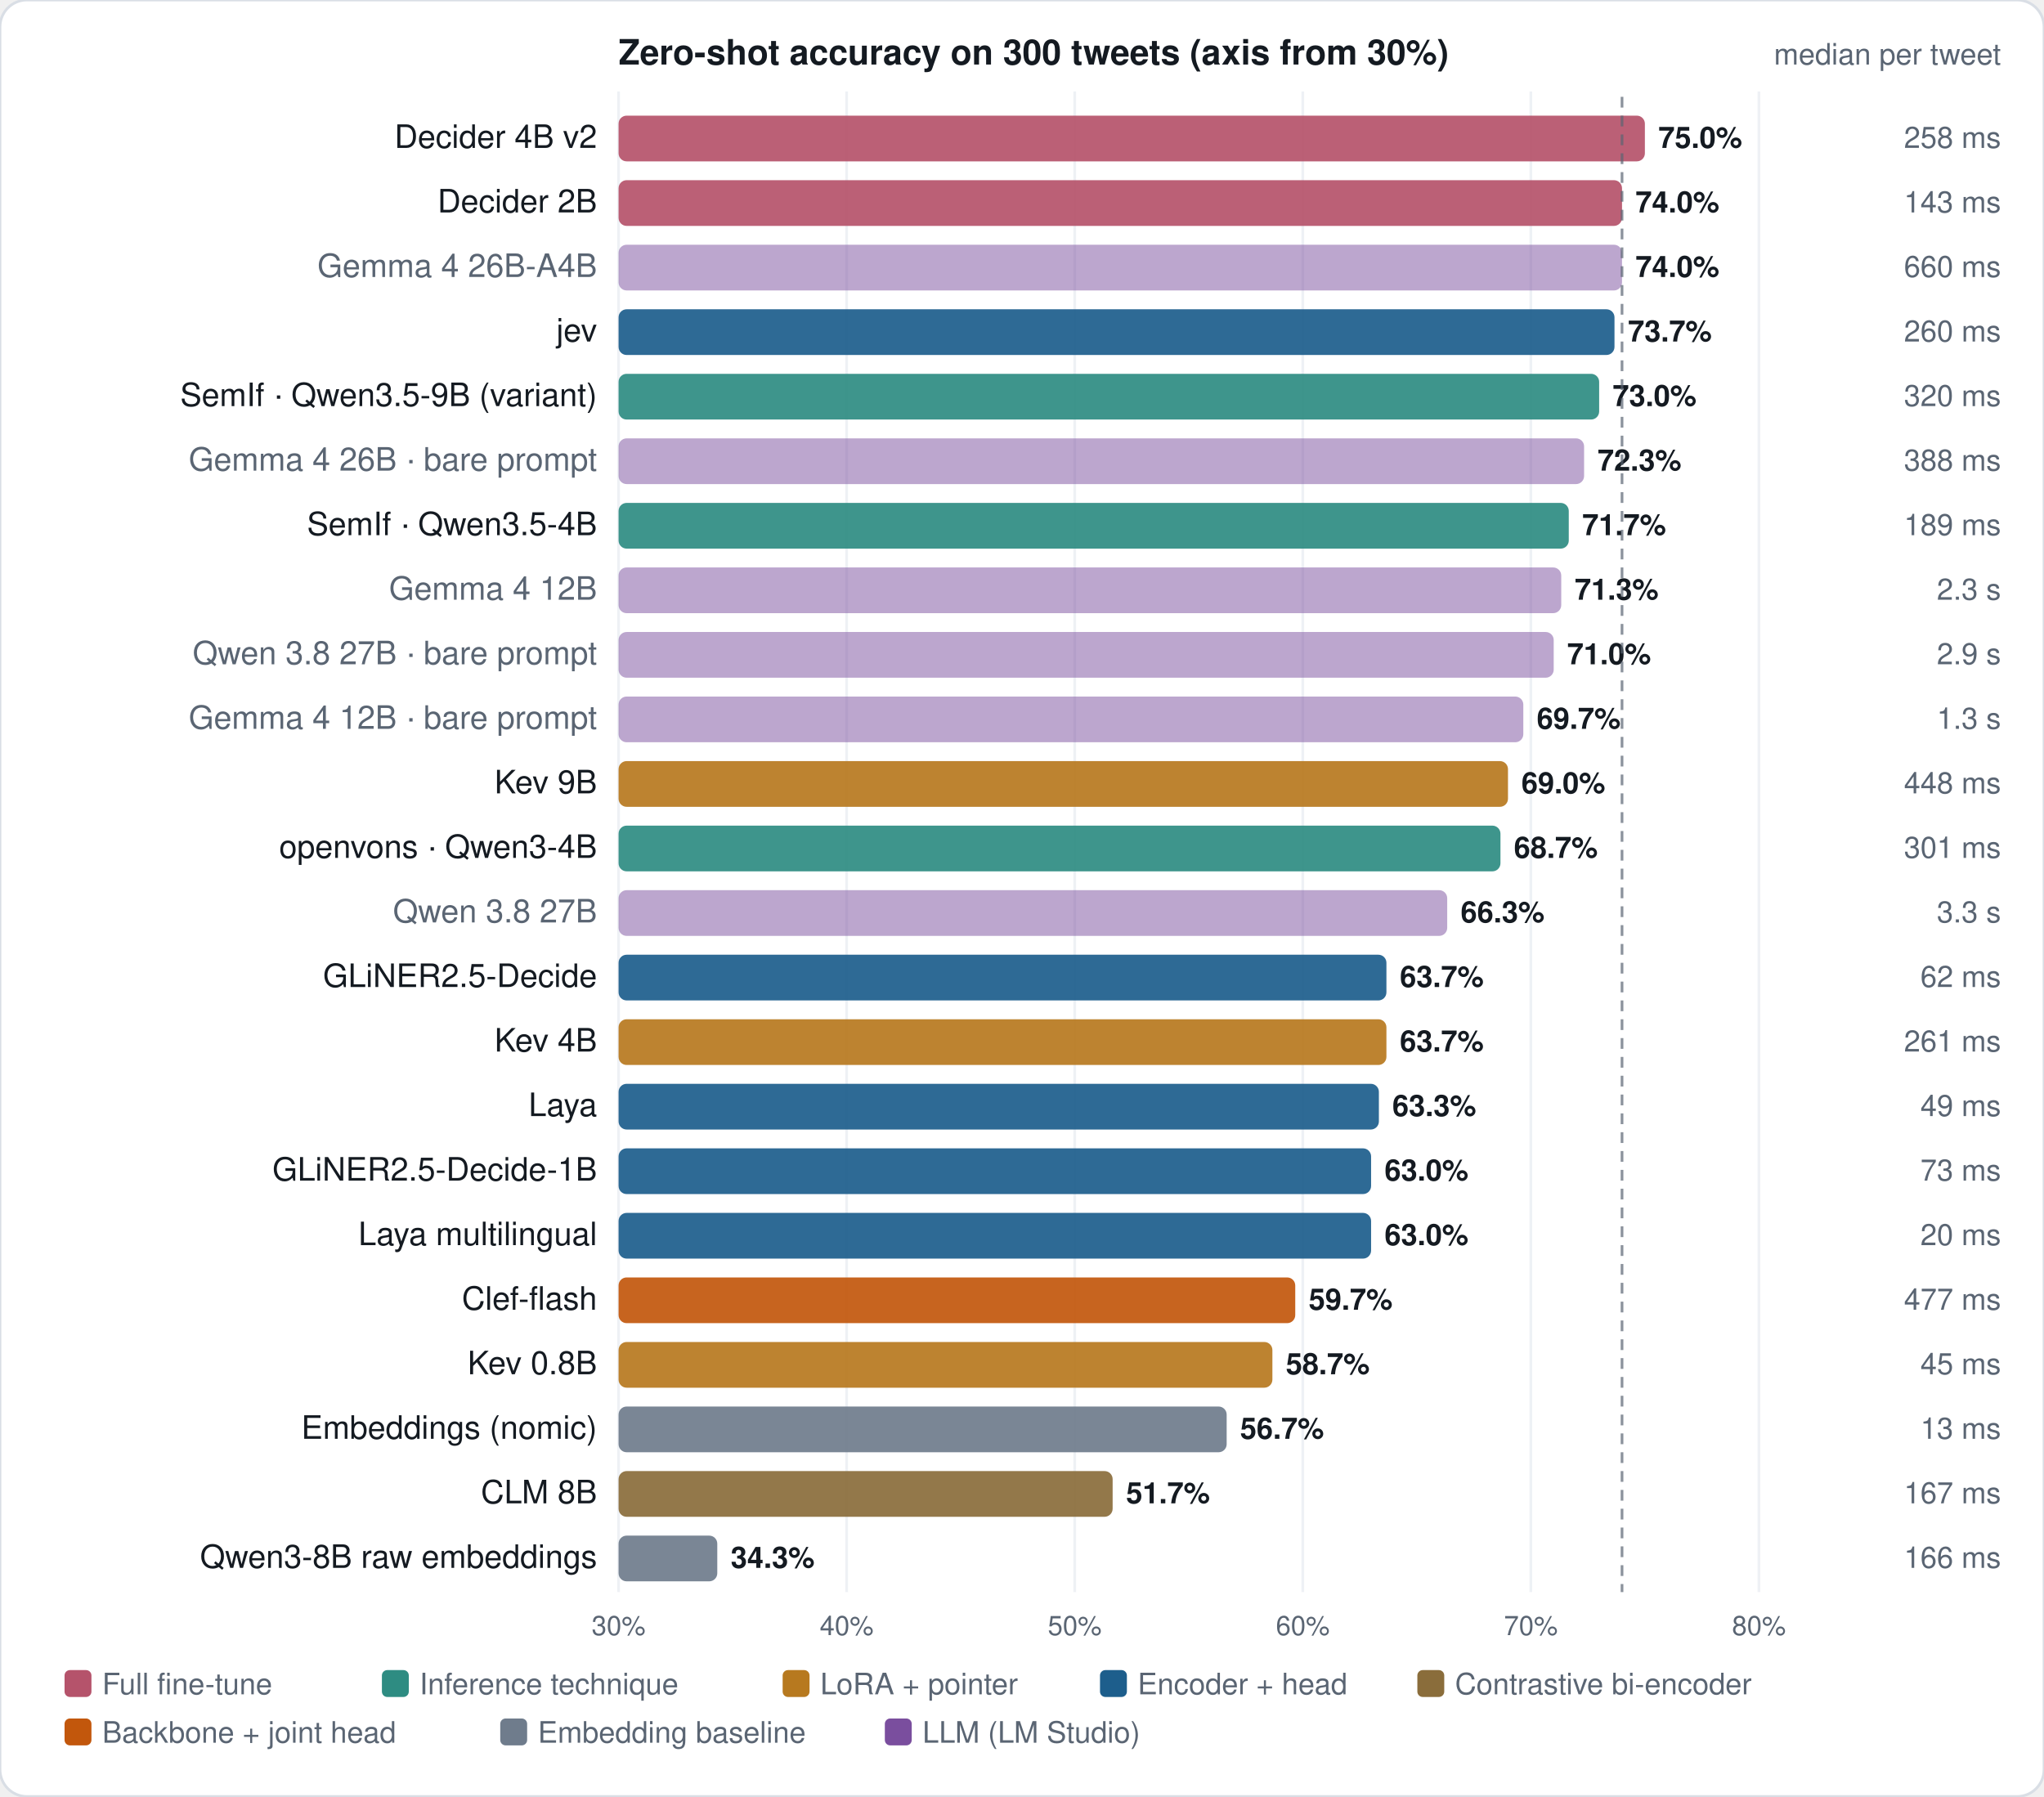
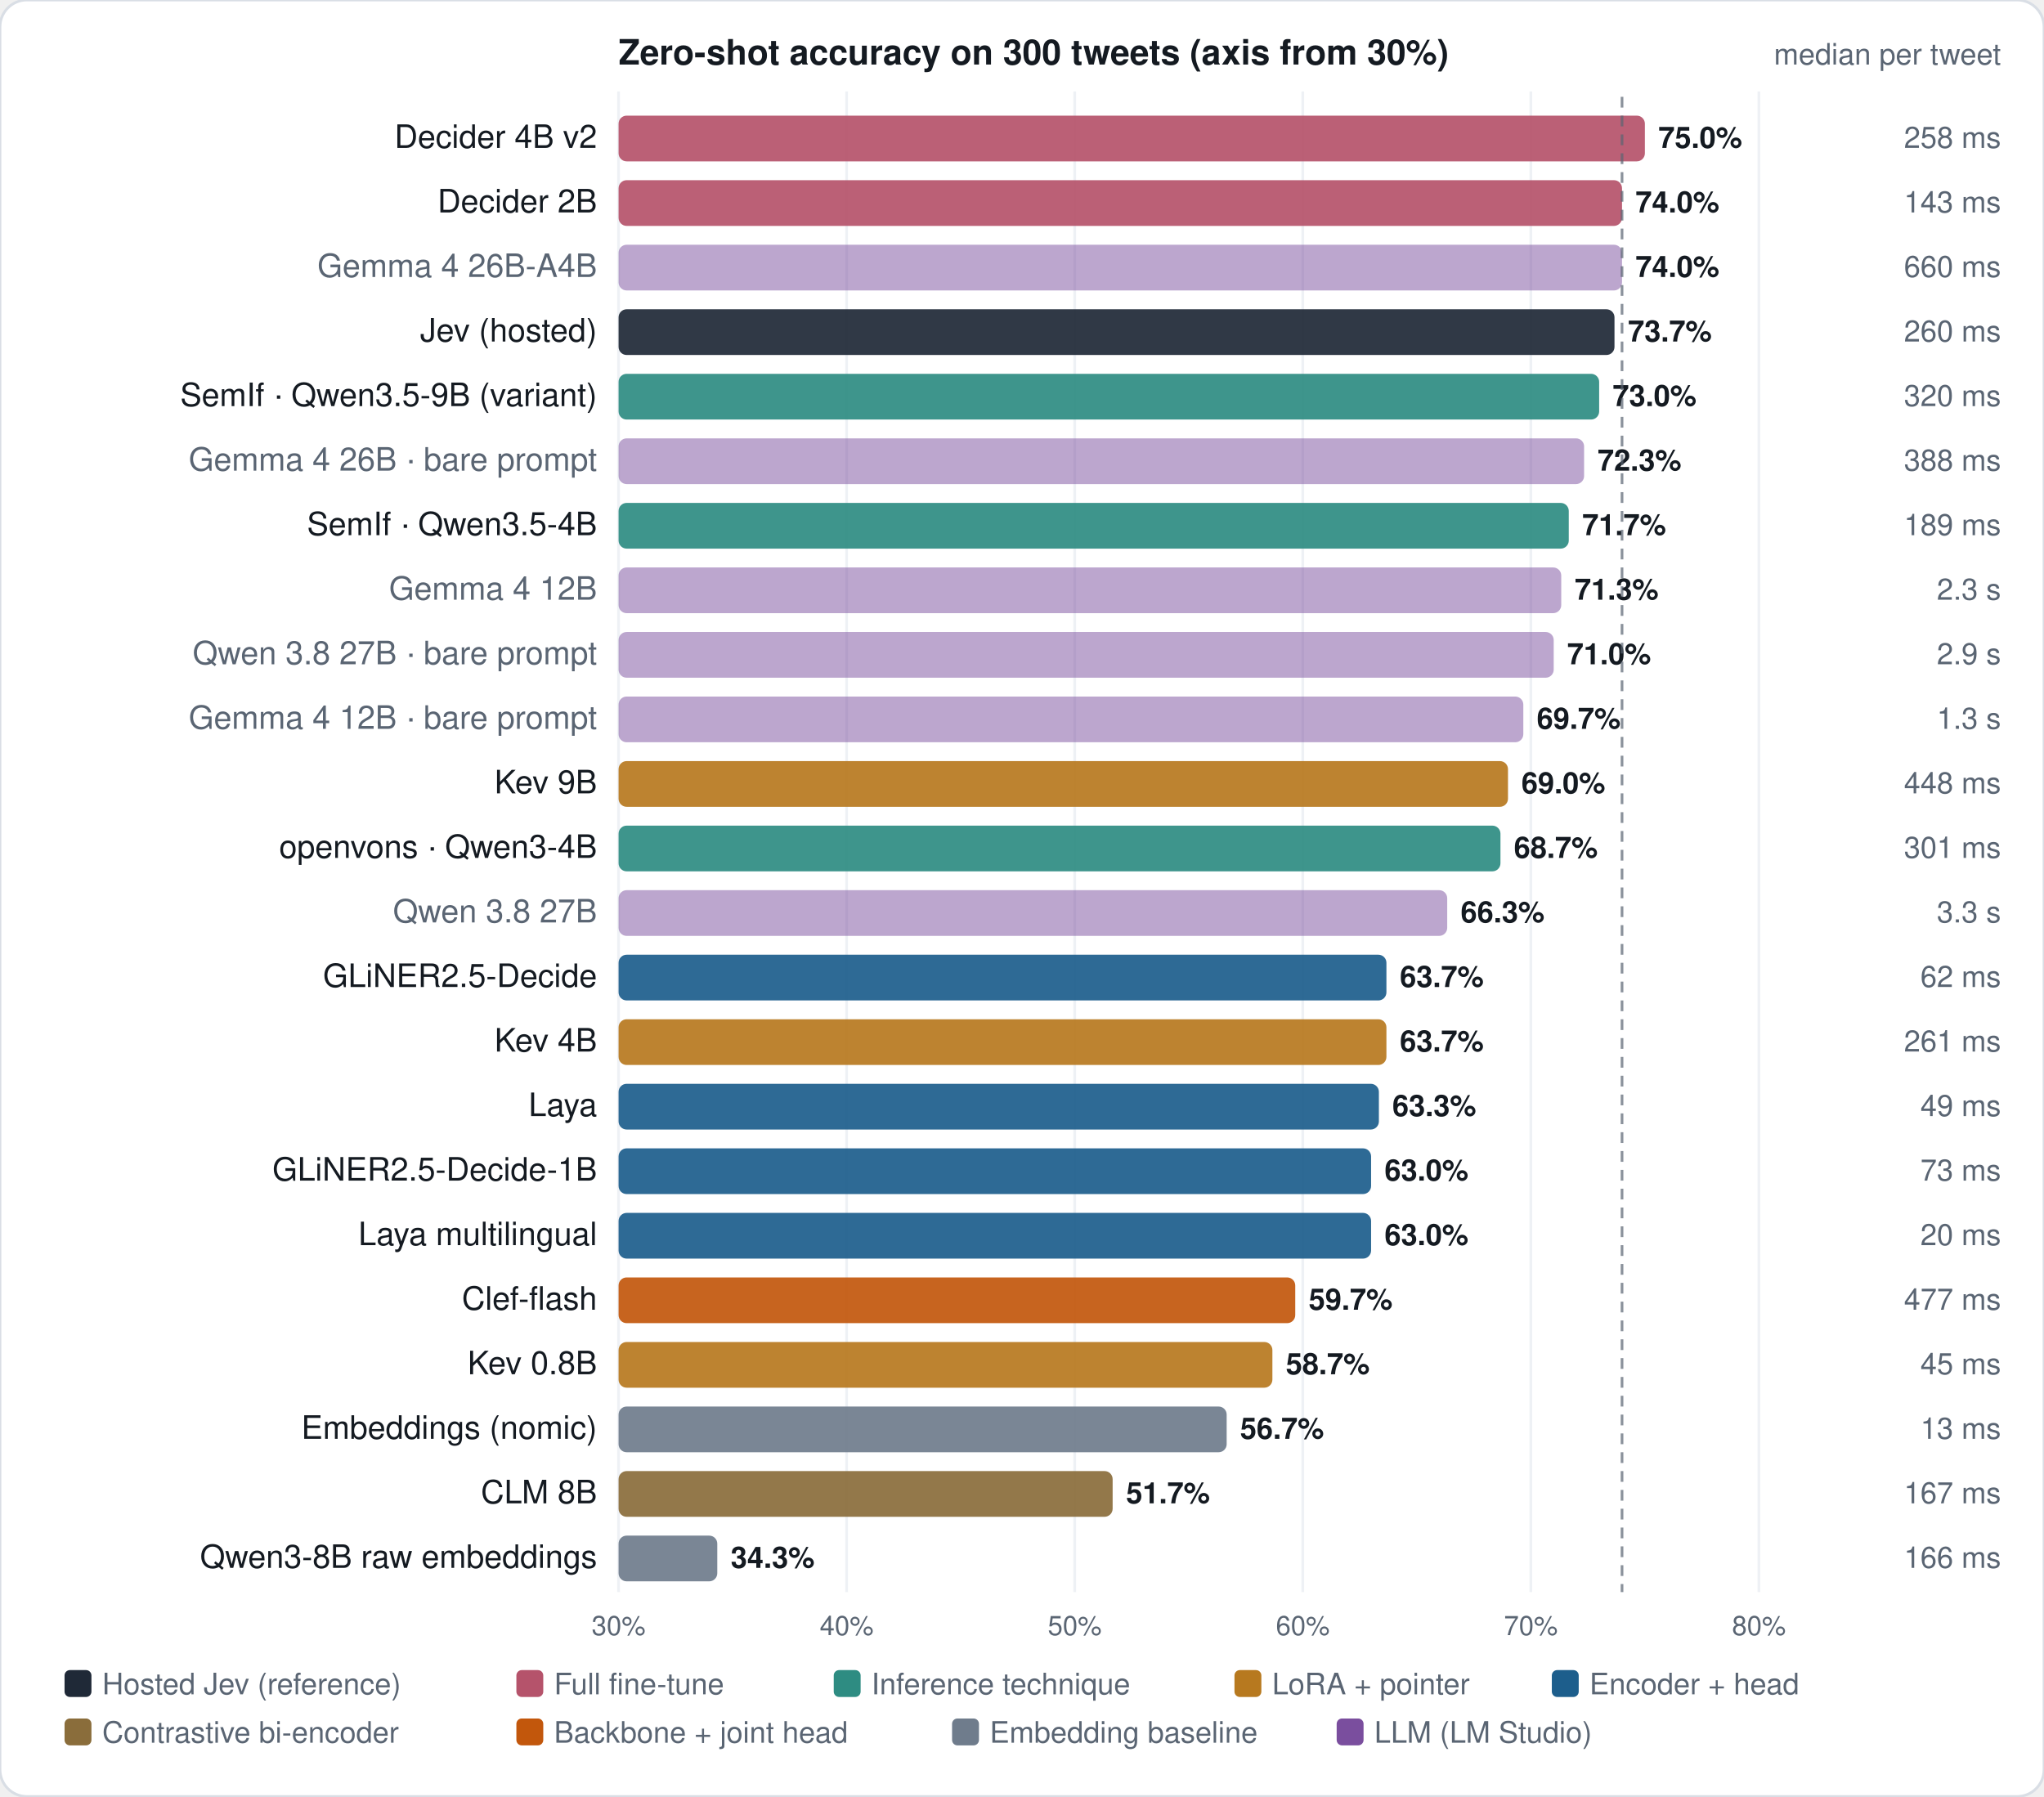
<svg xmlns="http://www.w3.org/2000/svg" viewBox="0 0 760 668" width="760" height="668" font-family="-apple-system,Segoe UI,Helvetica,Arial,sans-serif">
  <rect width="760" height="668" rx="10" fill="#ffffff" stroke="#d9dee5" />
  <text x="230" y="24" font-size="13" font-weight="700" fill="#141a21">Zero-shot accuracy on 300 tweets (axis from 30%)</text>
  <text x="744" y="24" font-size="11" fill="#5a6573" text-anchor="end">median per tweet</text>
  <line x1="230.0" x2="230.0" y1="34" y2="592" stroke="#eef1f5" />
  <text x="230.0" y="608" font-size="10" fill="#5a6573" text-anchor="middle">30%</text>
  <line x1="314.8" x2="314.8" y1="34" y2="592" stroke="#eef1f5" />
  <text x="314.8" y="608" font-size="10" fill="#5a6573" text-anchor="middle">40%</text>
  <line x1="399.6" x2="399.6" y1="34" y2="592" stroke="#eef1f5" />
  <text x="399.6" y="608" font-size="10" fill="#5a6573" text-anchor="middle">50%</text>
  <line x1="484.4" x2="484.4" y1="34" y2="592" stroke="#eef1f5" />
  <text x="484.4" y="608" font-size="10" fill="#5a6573" text-anchor="middle">60%</text>
  <line x1="569.2" x2="569.2" y1="34" y2="592" stroke="#eef1f5" />
  <text x="569.2" y="608" font-size="10" fill="#5a6573" text-anchor="middle">70%</text>
  <line x1="654.0" x2="654.0" y1="34" y2="592" stroke="#eef1f5" />
  <text x="654.0" y="608" font-size="10" fill="#5a6573" text-anchor="middle">80%</text>
  <text x="222" y="55" font-size="12" fill="#141a21" text-anchor="end">Decider 4B v2</text>
  <rect x="230" y="43" width="381.6" height="17" rx="3" fill="#B5536B" fill-opacity="0.92" />
  <text x="616.6" y="55" font-size="11" font-weight="600" fill="#141a21">75.0%</text>
  <text x="744" y="55" font-size="11" fill="#5a6573" text-anchor="end">258 ms</text>
  <text x="222" y="79" font-size="12" fill="#141a21" text-anchor="end">Decider 2B</text>
  <rect x="230" y="67" width="373.1" height="17" rx="3" fill="#B5536B" fill-opacity="0.92" />
  <text x="608.1" y="79" font-size="11" font-weight="600" fill="#141a21">74.0%</text>
  <text x="744" y="79" font-size="11" fill="#5a6573" text-anchor="end">143 ms</text>
  <text x="222" y="103" font-size="12" fill="#5a6573" text-anchor="end">Gemma 4 26B-A4B</text>
  <rect x="230" y="91" width="373.1" height="17" rx="3" fill="#7A4E9E" fill-opacity="0.5" />
  <text x="608.1" y="103" font-size="11" font-weight="600" fill="#141a21">74.0%</text>
  <text x="744" y="103" font-size="11" fill="#5a6573" text-anchor="end">660 ms</text>
-   <text x="222" y="127" font-size="12" fill="#141a21" text-anchor="end">jev</text>
-   <rect x="230" y="115" width="370.3" height="17" rx="3" fill="#1D5E8C" fill-opacity="0.92" />
+   <text x="222" y="127" font-size="12" fill="#141a21" text-anchor="end">Jev (hosted)</text>
+   <rect x="230" y="115" width="370.3" height="17" rx="3" fill="#1F2937" fill-opacity="0.92" />
  <text x="605.3" y="127" font-size="11" font-weight="600" fill="#141a21">73.7%</text>
  <text x="744" y="127" font-size="11" fill="#5a6573" text-anchor="end">260 ms</text>
  <text x="222" y="151" font-size="12" fill="#141a21" text-anchor="end">SemIf · Qwen3.5-9B (variant)</text>
  <rect x="230" y="139" width="364.6" height="17" rx="3" fill="#2E8C82" fill-opacity="0.92" />
  <text x="599.6" y="151" font-size="11" font-weight="600" fill="#141a21">73.0%</text>
  <text x="744" y="151" font-size="11" fill="#5a6573" text-anchor="end">320 ms</text>
  <text x="222" y="175" font-size="12" fill="#5a6573" text-anchor="end">Gemma 4 26B · bare prompt</text>
  <rect x="230" y="163" width="359.0" height="17" rx="3" fill="#7A4E9E" fill-opacity="0.5" />
  <text x="594.0" y="175" font-size="11" font-weight="600" fill="#141a21">72.3%</text>
  <text x="744" y="175" font-size="11" fill="#5a6573" text-anchor="end">388 ms</text>
  <text x="222" y="199" font-size="12" fill="#141a21" text-anchor="end">SemIf · Qwen3.5-4B</text>
  <rect x="230" y="187" width="353.3" height="17" rx="3" fill="#2E8C82" fill-opacity="0.92" />
  <text x="588.3" y="199" font-size="11" font-weight="600" fill="#141a21">71.7%</text>
  <text x="744" y="199" font-size="11" fill="#5a6573" text-anchor="end">189 ms</text>
  <text x="222" y="223" font-size="12" fill="#5a6573" text-anchor="end">Gemma 4 12B</text>
  <rect x="230" y="211" width="350.5" height="17" rx="3" fill="#7A4E9E" fill-opacity="0.5" />
  <text x="585.5" y="223" font-size="11" font-weight="600" fill="#141a21">71.3%</text>
  <text x="744" y="223" font-size="11" fill="#5a6573" text-anchor="end">2.3 s</text>
  <text x="222" y="247" font-size="12" fill="#5a6573" text-anchor="end">Qwen 3.8 27B · bare prompt</text>
  <rect x="230" y="235" width="347.7" height="17" rx="3" fill="#7A4E9E" fill-opacity="0.5" />
  <text x="582.7" y="247" font-size="11" font-weight="600" fill="#141a21">71.0%</text>
  <text x="744" y="247" font-size="11" fill="#5a6573" text-anchor="end">2.9 s</text>
  <text x="222" y="271" font-size="12" fill="#5a6573" text-anchor="end">Gemma 4 12B · bare prompt</text>
  <rect x="230" y="259" width="336.4" height="17" rx="3" fill="#7A4E9E" fill-opacity="0.5" />
  <text x="571.4" y="271" font-size="11" font-weight="600" fill="#141a21">69.7%</text>
  <text x="744" y="271" font-size="11" fill="#5a6573" text-anchor="end">1.3 s</text>
  <text x="222" y="295" font-size="12" fill="#141a21" text-anchor="end">Kev 9B</text>
  <rect x="230" y="283" width="330.7" height="17" rx="3" fill="#B7791F" fill-opacity="0.92" />
  <text x="565.7" y="295" font-size="11" font-weight="600" fill="#141a21">69.0%</text>
  <text x="744" y="295" font-size="11" fill="#5a6573" text-anchor="end">448 ms</text>
  <text x="222" y="319" font-size="12" fill="#141a21" text-anchor="end">openvons · Qwen3-4B</text>
  <rect x="230" y="307" width="327.9" height="17" rx="3" fill="#2E8C82" fill-opacity="0.92" />
  <text x="562.9" y="319" font-size="11" font-weight="600" fill="#141a21">68.7%</text>
  <text x="744" y="319" font-size="11" fill="#5a6573" text-anchor="end">301 ms</text>
  <text x="222" y="343" font-size="12" fill="#5a6573" text-anchor="end">Qwen 3.8 27B</text>
  <rect x="230" y="331" width="308.1" height="17" rx="3" fill="#7A4E9E" fill-opacity="0.5" />
  <text x="543.1" y="343" font-size="11" font-weight="600" fill="#141a21">66.3%</text>
  <text x="744" y="343" font-size="11" fill="#5a6573" text-anchor="end">3.3 s</text>
  <text x="222" y="367" font-size="12" fill="#141a21" text-anchor="end">GLiNER2.5-Decide</text>
  <rect x="230" y="355" width="285.5" height="17" rx="3" fill="#1D5E8C" fill-opacity="0.92" />
  <text x="520.5" y="367" font-size="11" font-weight="600" fill="#141a21">63.7%</text>
  <text x="744" y="367" font-size="11" fill="#5a6573" text-anchor="end">62 ms</text>
  <text x="222" y="391" font-size="12" fill="#141a21" text-anchor="end">Kev 4B</text>
  <rect x="230" y="379" width="285.5" height="17" rx="3" fill="#B7791F" fill-opacity="0.92" />
  <text x="520.5" y="391" font-size="11" font-weight="600" fill="#141a21">63.7%</text>
  <text x="744" y="391" font-size="11" fill="#5a6573" text-anchor="end">261 ms</text>
  <text x="222" y="415" font-size="12" fill="#141a21" text-anchor="end">Laya</text>
  <rect x="230" y="403" width="282.7" height="17" rx="3" fill="#1D5E8C" fill-opacity="0.92" />
  <text x="517.7" y="415" font-size="11" font-weight="600" fill="#141a21">63.3%</text>
  <text x="744" y="415" font-size="11" fill="#5a6573" text-anchor="end">49 ms</text>
  <text x="222" y="439" font-size="12" fill="#141a21" text-anchor="end">GLiNER2.5-Decide-1B</text>
  <rect x="230" y="427" width="279.8" height="17" rx="3" fill="#1D5E8C" fill-opacity="0.92" />
  <text x="514.8" y="439" font-size="11" font-weight="600" fill="#141a21">63.0%</text>
  <text x="744" y="439" font-size="11" fill="#5a6573" text-anchor="end">73 ms</text>
  <text x="222" y="463" font-size="12" fill="#141a21" text-anchor="end">Laya multilingual</text>
  <rect x="230" y="451" width="279.8" height="17" rx="3" fill="#1D5E8C" fill-opacity="0.92" />
  <text x="514.8" y="463" font-size="11" font-weight="600" fill="#141a21">63.0%</text>
  <text x="744" y="463" font-size="11" fill="#5a6573" text-anchor="end">20 ms</text>
  <text x="222" y="487" font-size="12" fill="#141a21" text-anchor="end">Clef-flash</text>
  <rect x="230" y="475" width="251.6" height="17" rx="3" fill="#C2570C" fill-opacity="0.92" />
  <text x="486.6" y="487" font-size="11" font-weight="600" fill="#141a21">59.7%</text>
  <text x="744" y="487" font-size="11" fill="#5a6573" text-anchor="end">477 ms</text>
  <text x="222" y="511" font-size="12" fill="#141a21" text-anchor="end">Kev 0.8B</text>
  <rect x="230" y="499" width="243.1" height="17" rx="3" fill="#B7791F" fill-opacity="0.92" />
  <text x="478.1" y="511" font-size="11" font-weight="600" fill="#141a21">58.7%</text>
  <text x="744" y="511" font-size="11" fill="#5a6573" text-anchor="end">45 ms</text>
  <text x="222" y="535" font-size="12" fill="#141a21" text-anchor="end">Embeddings (nomic)</text>
  <rect x="230" y="523" width="226.1" height="17" rx="3" fill="#6F7C8C" fill-opacity="0.92" />
  <text x="461.1" y="535" font-size="11" font-weight="600" fill="#141a21">56.7%</text>
  <text x="744" y="535" font-size="11" fill="#5a6573" text-anchor="end">13 ms</text>
  <text x="222" y="559" font-size="12" fill="#141a21" text-anchor="end">CLM 8B</text>
  <rect x="230" y="547" width="183.7" height="17" rx="3" fill="#8A6D3B" fill-opacity="0.92" />
  <text x="418.7" y="559" font-size="11" font-weight="600" fill="#141a21">51.7%</text>
  <text x="744" y="559" font-size="11" fill="#5a6573" text-anchor="end">167 ms</text>
  <text x="222" y="583" font-size="12" fill="#141a21" text-anchor="end">Qwen3-8B raw embeddings</text>
  <rect x="230" y="571" width="36.7" height="17" rx="3" fill="#6F7C8C" fill-opacity="0.92" />
  <text x="271.7" y="583" font-size="11" font-weight="600" fill="#141a21">34.3%</text>
  <text x="744" y="583" font-size="11" fill="#5a6573" text-anchor="end">166 ms</text>
  <line x1="603.1" x2="603.1" y1="36" y2="592" stroke="#5a6573" stroke-dasharray="4 3" stroke-opacity="0.7" />
-   <rect x="24" y="621" width="10" height="10" rx="2" fill="#B5536B" />
-   <text x="38" y="630" font-size="11" fill="#5a6573">Full fine-tune</text>
-   <rect x="142" y="621" width="10" height="10" rx="2" fill="#2E8C82" />
-   <text x="156" y="630" font-size="11" fill="#5a6573">Inference technique</text>
-   <rect x="291" y="621" width="10" height="10" rx="2" fill="#B7791F" />
-   <text x="305" y="630" font-size="11" fill="#5a6573">LoRA + pointer</text>
-   <rect x="409" y="621" width="10" height="10" rx="2" fill="#1D5E8C" />
-   <text x="423" y="630" font-size="11" fill="#5a6573">Encoder + head</text>
-   <rect x="527" y="621" width="10" height="10" rx="2" fill="#8A6D3B" />
-   <text x="541" y="630" font-size="11" fill="#5a6573">Contrastive bi-encoder</text>
-   <rect x="24" y="639" width="10" height="10" rx="2" fill="#C2570C" />
-   <text x="38" y="648" font-size="11" fill="#5a6573">Backbone + joint head</text>
-   <rect x="186" y="639" width="10" height="10" rx="2" fill="#6F7C8C" />
-   <text x="200" y="648" font-size="11" fill="#5a6573">Embedding baseline</text>
-   <rect x="329" y="639" width="10" height="10" rx="2" fill="#7A4E9E" />
-   <text x="343" y="648" font-size="11" fill="#5a6573">LLM (LM Studio)</text>
+   <rect x="24" y="621" width="10" height="10" rx="2" fill="#1F2937" />
+   <text x="38" y="630" font-size="11" fill="#5a6573">Hosted Jev (reference)</text>
+   <rect x="192" y="621" width="10" height="10" rx="2" fill="#B5536B" />
+   <text x="206" y="630" font-size="11" fill="#5a6573">Full fine-tune</text>
+   <rect x="310" y="621" width="10" height="10" rx="2" fill="#2E8C82" />
+   <text x="324" y="630" font-size="11" fill="#5a6573">Inference technique</text>
+   <rect x="459" y="621" width="10" height="10" rx="2" fill="#B7791F" />
+   <text x="473" y="630" font-size="11" fill="#5a6573">LoRA + pointer</text>
+   <rect x="577" y="621" width="10" height="10" rx="2" fill="#1D5E8C" />
+   <text x="591" y="630" font-size="11" fill="#5a6573">Encoder + head</text>
+   <rect x="24" y="639" width="10" height="10" rx="2" fill="#8A6D3B" />
+   <text x="38" y="648" font-size="11" fill="#5a6573">Contrastive bi-encoder</text>
+   <rect x="192" y="639" width="10" height="10" rx="2" fill="#C2570C" />
+   <text x="206" y="648" font-size="11" fill="#5a6573">Backbone + joint head</text>
+   <rect x="354" y="639" width="10" height="10" rx="2" fill="#6F7C8C" />
+   <text x="368" y="648" font-size="11" fill="#5a6573">Embedding baseline</text>
+   <rect x="497" y="639" width="10" height="10" rx="2" fill="#7A4E9E" />
+   <text x="511" y="648" font-size="11" fill="#5a6573">LLM (LM Studio)</text>
</svg>
